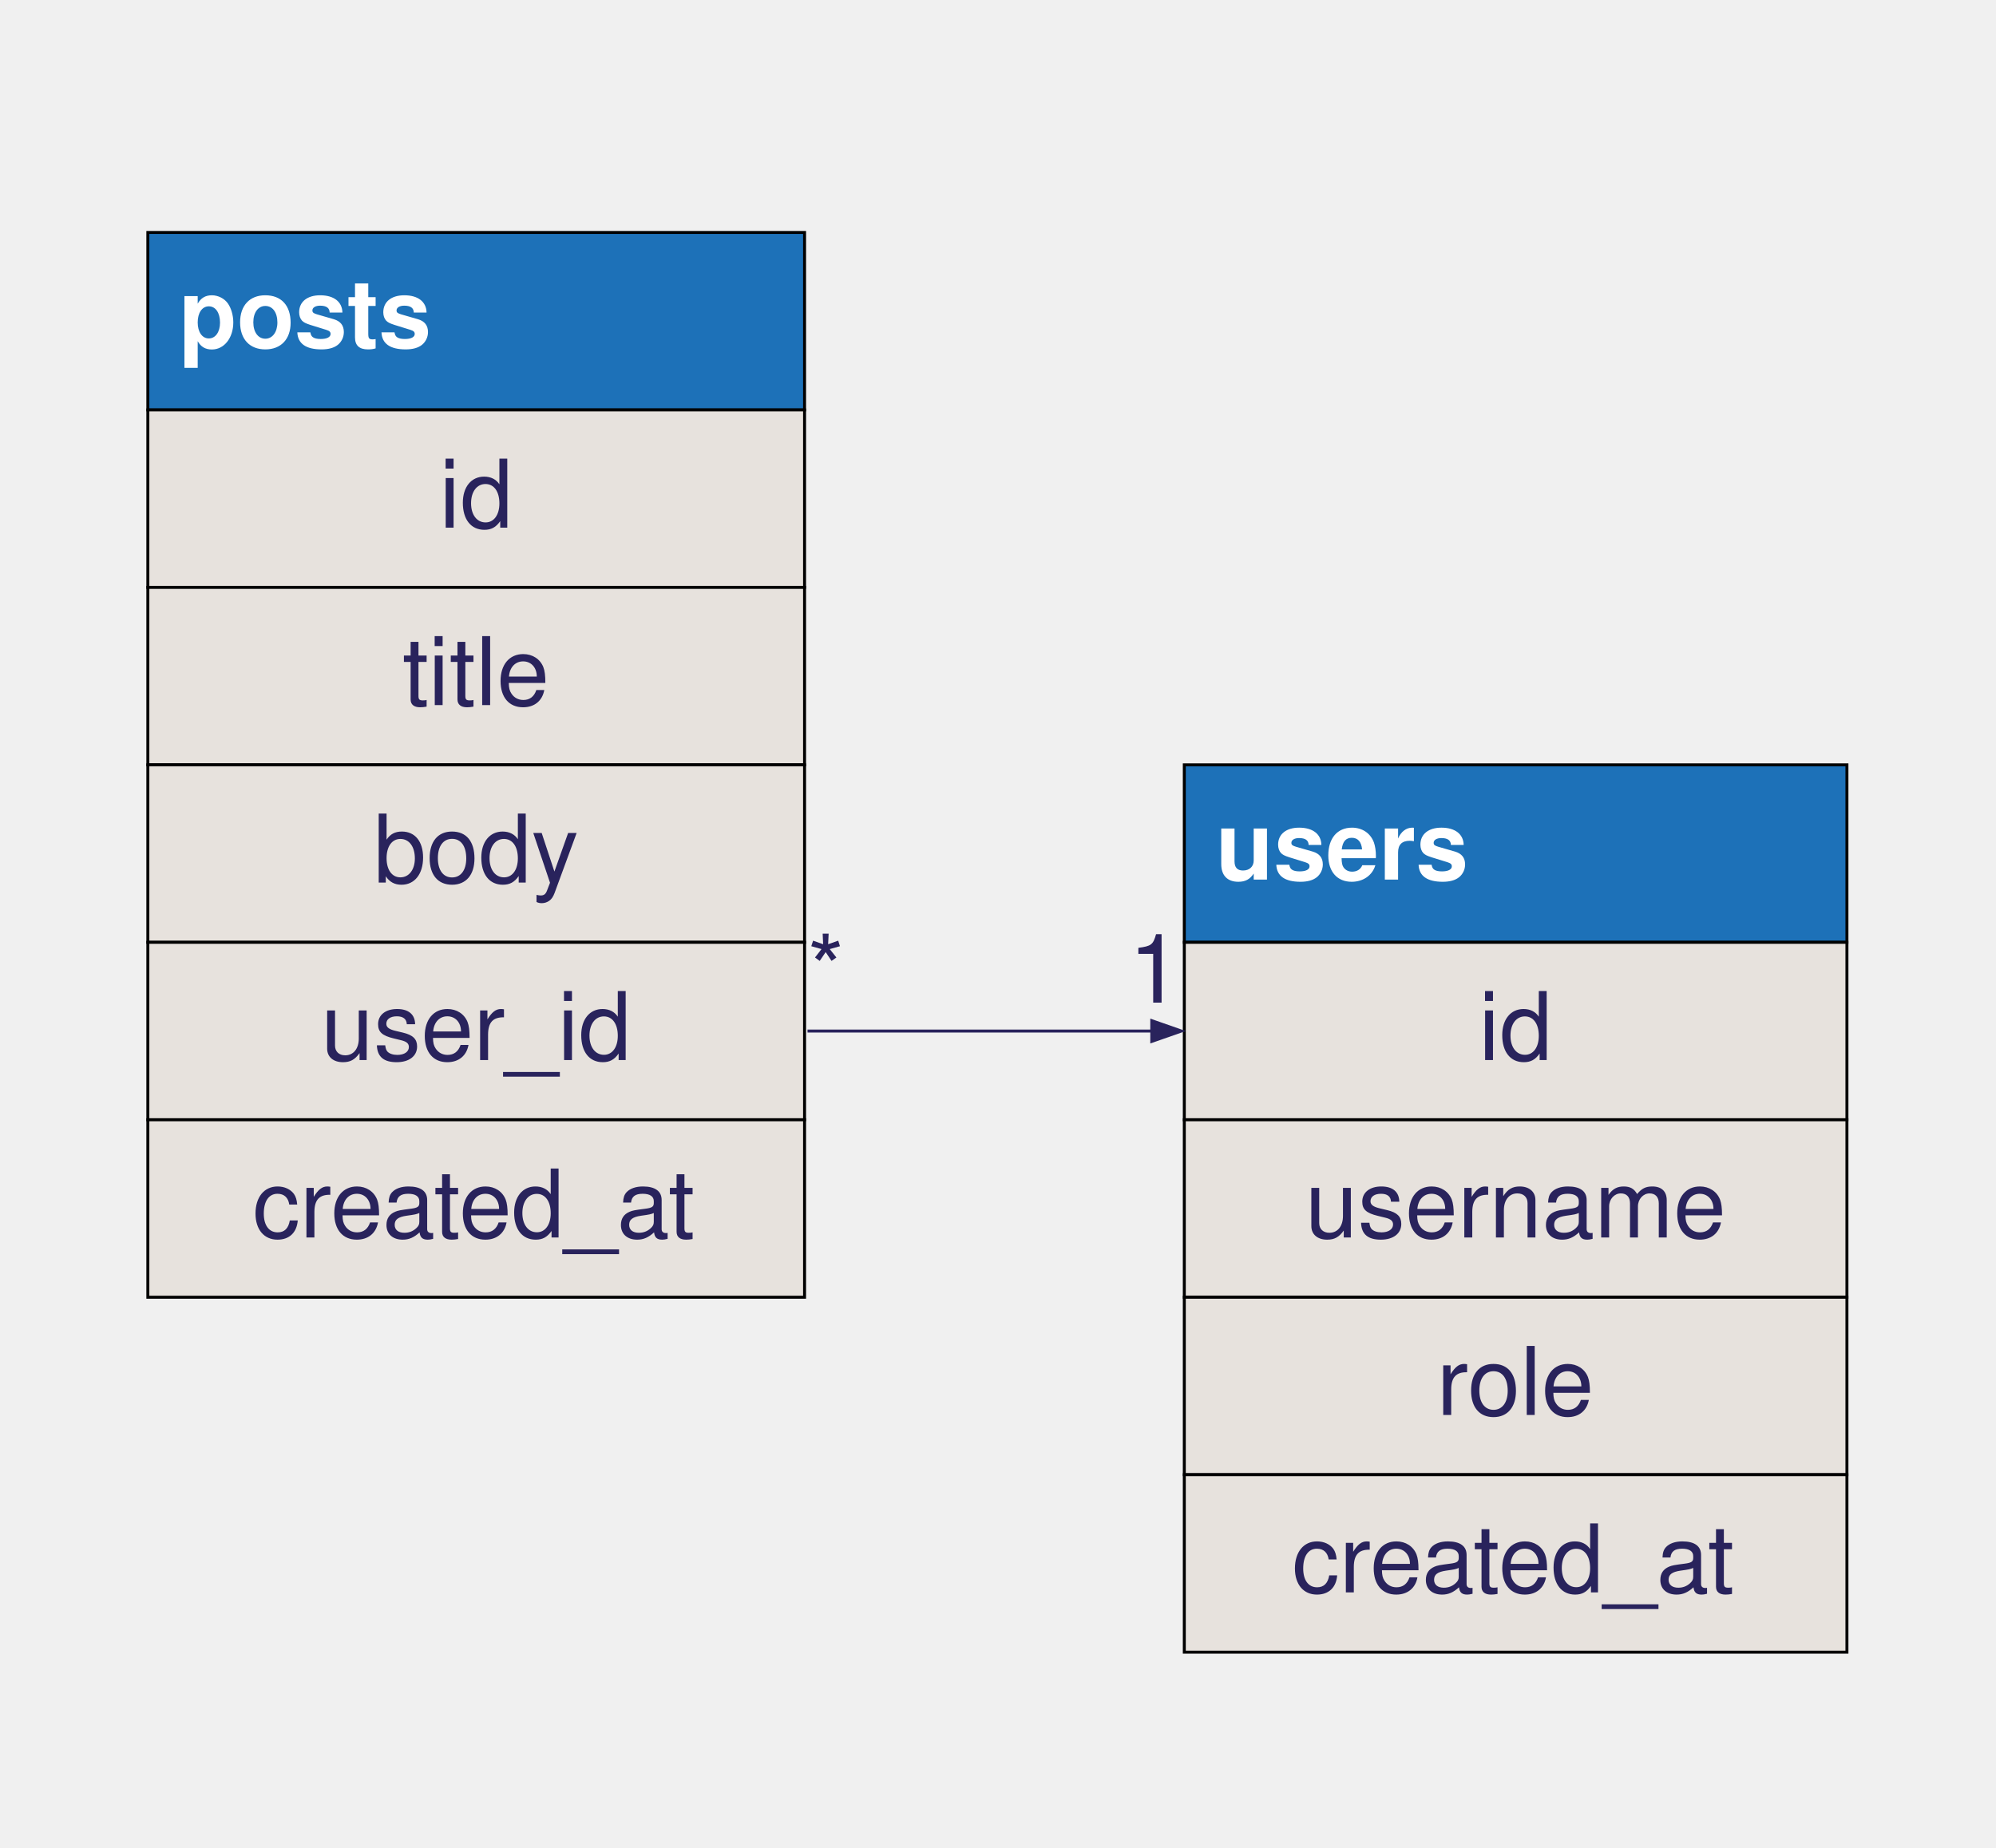
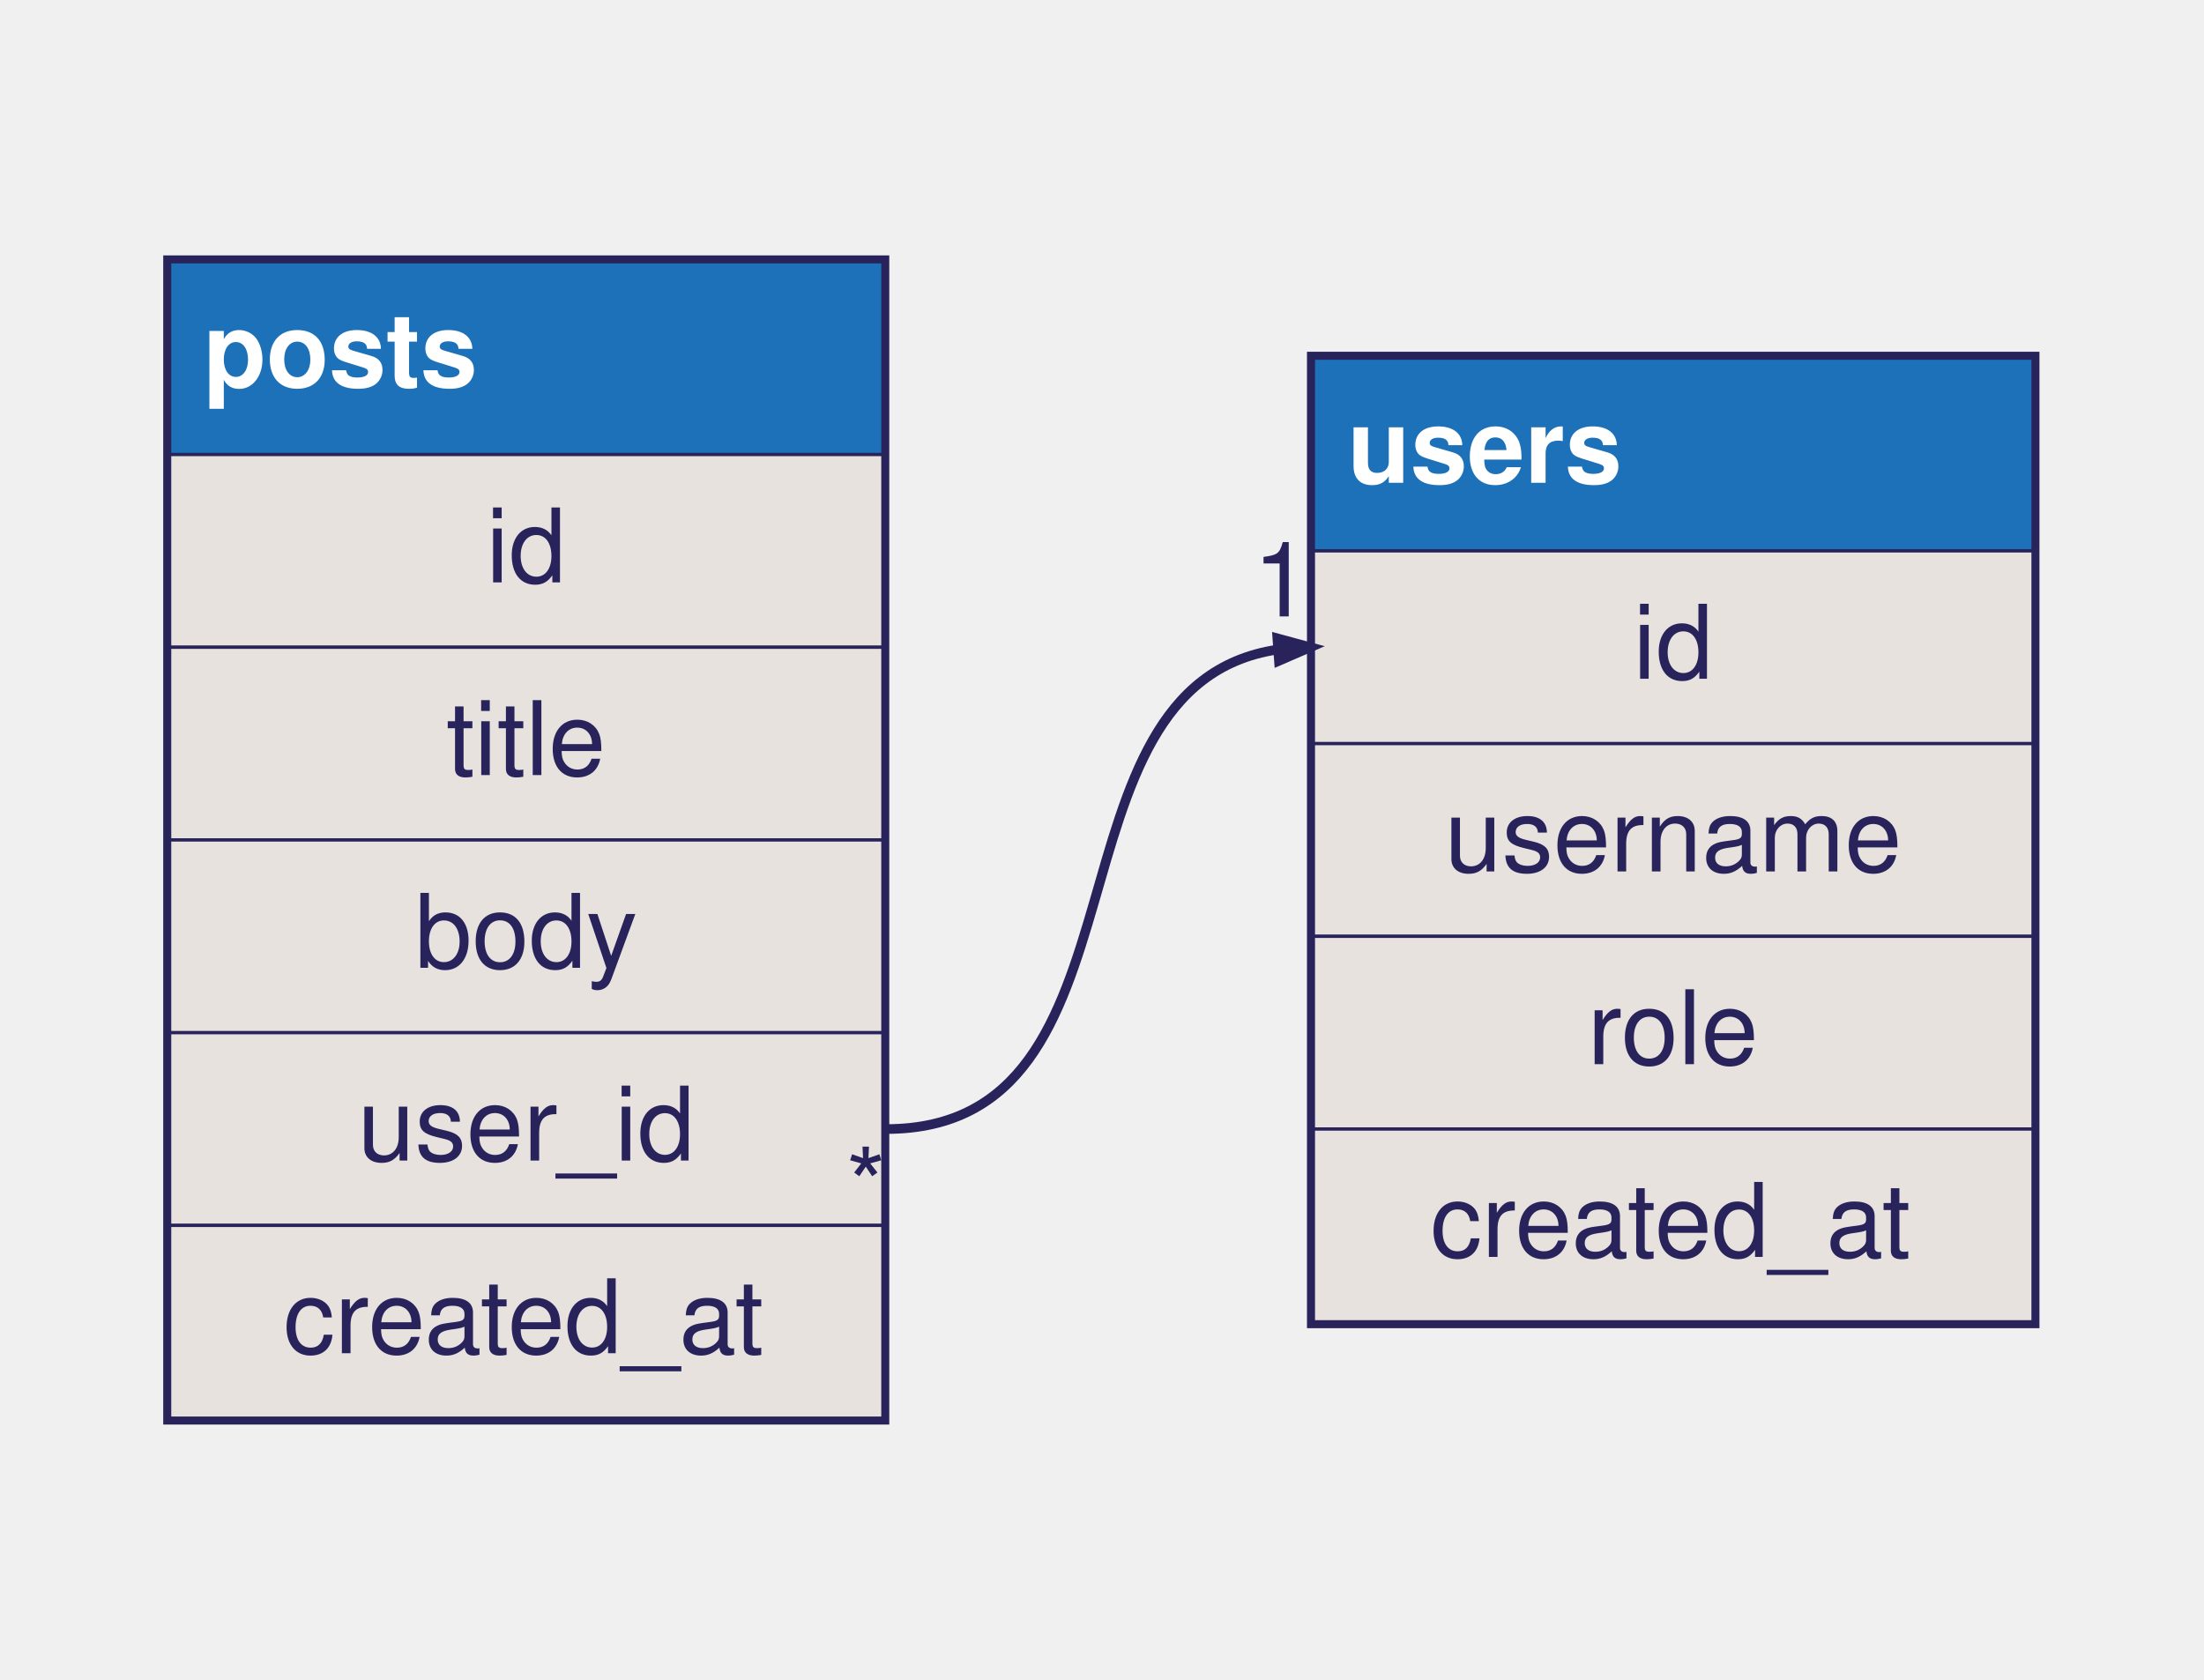
- <svg xmlns="http://www.w3.org/2000/svg" width="675pt" height="625pt" viewBox="0.00 0.00 674.74 624.69">
-   <g id="graph0" class="graph" transform="scale(1 1) rotate(0) translate(4 620.69)">
+ <svg xmlns="http://www.w3.org/2000/svg" width="686pt" height="523pt" viewBox="0.00 0.00 686.05 522.77">
+   <g id="graph0" class="graph" transform="scale(1 1) rotate(0) translate(4 518.77)">
    <g id="users" class="node">
-       <ellipse fill="none" stroke="black" stroke-width="0" cx="508.35" cy="-212.13" rx="158.28" ry="212.26" />
-       <polygon fill="#1d71b8" stroke="transparent" points="396.35,-302.13 396.35,-362.13 620.35,-362.13 620.35,-302.13 396.35,-302.13" />
-       <polygon fill="none" stroke="black" points="396.35,-302.13 396.35,-362.13 620.35,-362.13 620.35,-302.13 396.35,-302.13" />
-       <text text-anchor="start" x="406.98" y="-323.33" font-family="Helvetica,sans-Serif" font-weight="bold" font-size="32.00" fill="#ffffff">       users       </text>
-       <polygon fill="#e7e2dd" stroke="transparent" points="396.35,-242.13 396.35,-302.13 620.35,-302.13 620.35,-242.13 396.35,-242.13" />
-       <polygon fill="none" stroke="black" points="396.35,-242.13 396.35,-302.13 620.35,-302.13 620.35,-242.13 396.35,-242.13" />
-       <text text-anchor="start" x="495.9" y="-262.33" font-family="Helvetica,sans-Serif" font-size="32.00" fill="#29235c">id</text>
-       <polygon fill="#e7e2dd" stroke="transparent" points="396.35,-182.13 396.35,-242.13 620.35,-242.13 620.35,-182.13 396.35,-182.13" />
-       <polygon fill="none" stroke="black" points="396.35,-182.13 396.35,-242.13 620.35,-242.13 620.35,-182.13 396.35,-182.13" />
-       <text text-anchor="start" x="437.22" y="-202.33" font-family="Helvetica,sans-Serif" font-size="32.00" fill="#29235c">username</text>
-       <polygon fill="#e7e2dd" stroke="transparent" points="396.35,-122.13 396.35,-182.13 620.35,-182.13 620.35,-122.13 396.35,-122.13" />
-       <polygon fill="none" stroke="black" points="396.35,-122.13 396.35,-182.13 620.35,-182.13 620.35,-122.13 396.35,-122.13" />
-       <text text-anchor="start" x="481.68" y="-142.33" font-family="Helvetica,sans-Serif" font-size="32.00" fill="#29235c">role</text>
-       <polygon fill="#e7e2dd" stroke="transparent" points="396.35,-62.13 396.35,-122.13 620.35,-122.13 620.35,-62.13 396.35,-62.13" />
-       <polygon fill="none" stroke="black" points="396.35,-62.13 396.35,-122.13 620.35,-122.13 620.35,-62.13 396.35,-62.13" />
-       <text text-anchor="start" x="432.76" y="-82.33" font-family="Helvetica,sans-Serif" font-size="32.00" fill="#29235c">created_at</text>
+       <ellipse fill="none" stroke="black" stroke-width="0" cx="516.83" cy="-257.39" rx="161.44" ry="214.92" />
+       <polygon fill="#1d71b8" stroke="transparent" points="404.83,-347.39 404.83,-407.39 628.83,-407.39 628.83,-347.39 404.83,-347.39" />
+       <polygon fill="none" stroke="#29235c" points="404.83,-347.39 404.83,-407.39 628.83,-407.39 628.83,-347.39 404.83,-347.39" />
+       <text text-anchor="start" x="415.47" y="-368.59" font-family="Helvetica,sans-Serif" font-weight="bold" font-size="32.00" fill="#ffffff">       users       </text>
+       <polygon fill="#e7e2dd" stroke="transparent" points="404.83,-287.39 404.83,-347.39 628.83,-347.39 628.83,-287.39 404.83,-287.39" />
+       <polygon fill="none" stroke="#29235c" points="404.83,-287.39 404.83,-347.39 628.83,-347.39 628.83,-287.39 404.83,-287.39" />
+       <text text-anchor="start" x="504.39" y="-307.59" font-family="Helvetica,sans-Serif" font-size="32.00" fill="#29235c">id</text>
+       <polygon fill="#e7e2dd" stroke="transparent" points="404.83,-227.39 404.83,-287.39 628.83,-287.39 628.83,-227.39 404.83,-227.39" />
+       <polygon fill="none" stroke="#29235c" points="404.83,-227.39 404.83,-287.39 628.83,-287.39 628.83,-227.39 404.83,-227.39" />
+       <text text-anchor="start" x="445.71" y="-247.59" font-family="Helvetica,sans-Serif" font-size="32.00" fill="#29235c">username</text>
+       <polygon fill="#e7e2dd" stroke="transparent" points="404.83,-167.39 404.83,-227.39 628.83,-227.39 628.83,-167.39 404.83,-167.39" />
+       <polygon fill="none" stroke="#29235c" points="404.83,-167.39 404.83,-227.39 628.83,-227.39 628.83,-167.39 404.83,-167.39" />
+       <text text-anchor="start" x="490.17" y="-187.59" font-family="Helvetica,sans-Serif" font-size="32.00" fill="#29235c">role</text>
+       <polygon fill="#e7e2dd" stroke="transparent" points="404.83,-107.39 404.83,-167.39 628.83,-167.39 628.83,-107.39 404.83,-107.39" />
+       <polygon fill="none" stroke="#29235c" points="404.83,-107.39 404.83,-167.39 628.83,-167.39 628.83,-107.39 404.83,-107.39" />
+       <text text-anchor="start" x="441.25" y="-127.59" font-family="Helvetica,sans-Serif" font-size="32.00" fill="#29235c">created_at</text>
+       <polygon fill="none" stroke="#29235c" stroke-width="2" points="403.83,-106.39 403.83,-408.39 629.83,-408.39 629.83,-106.39 403.83,-106.39" />
    </g>
    <g id="posts" class="node">
-       <ellipse fill="none" stroke="black" stroke-width="0" cx="156.98" cy="-362.13" rx="156.96" ry="254.62" />
-       <polygon fill="#1d71b8" stroke="transparent" points="45.98,-482.13 45.98,-542.13 267.98,-542.13 267.98,-482.13 45.98,-482.13" />
-       <polygon fill="none" stroke="black" points="45.98,-482.13 45.98,-542.13 267.98,-542.13 267.98,-482.13 45.98,-482.13" />
-       <text text-anchor="start" x="56.49" y="-503.33" font-family="Helvetica,sans-Serif" font-weight="bold" font-size="32.00" fill="#ffffff">       posts       </text>
-       <polygon fill="#e7e2dd" stroke="transparent" points="45.98,-422.13 45.98,-482.13 267.98,-482.13 267.98,-422.13 45.98,-422.13" />
-       <polygon fill="none" stroke="black" points="45.98,-422.13 45.98,-482.13 267.98,-482.13 267.98,-422.13 45.98,-422.13" />
-       <text text-anchor="start" x="144.53" y="-442.33" font-family="Helvetica,sans-Serif" font-size="32.00" fill="#29235c">id</text>
-       <polygon fill="#e7e2dd" stroke="transparent" points="45.98,-362.13 45.98,-422.13 267.98,-422.13 267.98,-362.13 45.98,-362.13" />
-       <polygon fill="none" stroke="black" points="45.98,-362.13 45.98,-422.13 267.98,-422.13 267.98,-362.13 45.98,-362.13" />
-       <text text-anchor="start" x="132.09" y="-382.33" font-family="Helvetica,sans-Serif" font-size="32.00" fill="#29235c">title</text>
-       <polygon fill="#e7e2dd" stroke="transparent" points="45.98,-302.13 45.98,-362.13 267.98,-362.13 267.98,-302.13 45.98,-302.13" />
-       <polygon fill="none" stroke="black" points="45.98,-302.13 45.98,-362.13 267.98,-362.13 267.98,-302.13 45.98,-302.13" />
-       <text text-anchor="start" x="122.29" y="-322.33" font-family="Helvetica,sans-Serif" font-size="32.00" fill="#29235c">body</text>
-       <polygon fill="#e7e2dd" stroke="transparent" points="45.98,-242.13 45.98,-302.13 267.98,-302.13 267.98,-242.13 45.98,-242.13" />
-       <polygon fill="none" stroke="black" points="45.98,-242.13 45.98,-302.13 267.98,-302.13 267.98,-242.13 45.98,-242.13" />
-       <text text-anchor="start" x="104.52" y="-262.33" font-family="Helvetica,sans-Serif" font-size="32.00" fill="#29235c">user_id</text>
-       <polygon fill="#e7e2dd" stroke="transparent" points="45.98,-182.13 45.98,-242.13 267.98,-242.13 267.98,-182.13 45.98,-182.13" />
-       <polygon fill="none" stroke="black" points="45.98,-182.13 45.98,-242.13 267.98,-242.13 267.98,-182.13 45.98,-182.13" />
-       <text text-anchor="start" x="81.39" y="-202.33" font-family="Helvetica,sans-Serif" font-size="32.00" fill="#29235c">created_at</text>
+       <ellipse fill="none" stroke="black" stroke-width="0" cx="159.81" cy="-257.39" rx="159.61" ry="257.27" />
+       <polygon fill="#1d71b8" stroke="transparent" points="48.81,-377.39 48.81,-437.39 270.81,-437.39 270.81,-377.39 48.81,-377.39" />
+       <polygon fill="none" stroke="#29235c" points="48.81,-377.39 48.81,-437.39 270.81,-437.39 270.81,-377.39 48.81,-377.39" />
+       <text text-anchor="start" x="59.32" y="-398.59" font-family="Helvetica,sans-Serif" font-weight="bold" font-size="32.00" fill="#ffffff">       posts       </text>
+       <polygon fill="#e7e2dd" stroke="transparent" points="48.81,-317.39 48.81,-377.39 270.81,-377.39 270.81,-317.39 48.81,-317.39" />
+       <polygon fill="none" stroke="#29235c" points="48.81,-317.39 48.81,-377.39 270.81,-377.39 270.81,-317.39 48.81,-317.39" />
+       <text text-anchor="start" x="147.36" y="-337.59" font-family="Helvetica,sans-Serif" font-size="32.00" fill="#29235c">id</text>
+       <polygon fill="#e7e2dd" stroke="transparent" points="48.81,-257.39 48.81,-317.39 270.81,-317.39 270.81,-257.39 48.81,-257.39" />
+       <polygon fill="none" stroke="#29235c" points="48.81,-257.39 48.81,-317.39 270.81,-317.39 270.81,-257.39 48.81,-257.39" />
+       <text text-anchor="start" x="134.92" y="-277.59" font-family="Helvetica,sans-Serif" font-size="32.00" fill="#29235c">title</text>
+       <polygon fill="#e7e2dd" stroke="transparent" points="48.81,-197.39 48.81,-257.39 270.81,-257.39 270.81,-197.39 48.81,-197.39" />
+       <polygon fill="none" stroke="#29235c" points="48.81,-197.39 48.81,-257.39 270.81,-257.39 270.81,-197.39 48.81,-197.39" />
+       <text text-anchor="start" x="125.12" y="-217.59" font-family="Helvetica,sans-Serif" font-size="32.00" fill="#29235c">body</text>
+       <polygon fill="#e7e2dd" stroke="transparent" points="48.81,-137.39 48.81,-197.39 270.81,-197.39 270.81,-137.39 48.81,-137.39" />
+       <polygon fill="none" stroke="#29235c" points="48.81,-137.39 48.81,-197.39 270.81,-197.39 270.81,-137.39 48.81,-137.39" />
+       <text text-anchor="start" x="107.35" y="-157.59" font-family="Helvetica,sans-Serif" font-size="32.00" fill="#29235c">user_id</text>
+       <polygon fill="#e7e2dd" stroke="transparent" points="48.81,-77.39 48.81,-137.39 270.81,-137.39 270.81,-77.39 48.81,-77.39" />
+       <polygon fill="none" stroke="#29235c" points="48.81,-77.39 48.81,-137.39 270.81,-137.39 270.81,-77.39 48.81,-77.39" />
+       <text text-anchor="start" x="84.22" y="-97.59" font-family="Helvetica,sans-Serif" font-size="32.00" fill="#29235c">created_at</text>
+       <polygon fill="none" stroke="#29235c" stroke-width="2" points="47.81,-76.39 47.81,-438.39 271.81,-438.39 271.81,-76.39 47.81,-76.39" />
    </g>
-     <g id="edge1" class="edge">
-       <path fill="none" stroke="#29235c" d="M268.98,-272.13C321.63,-272.13 337.26,-272.13 385.29,-272.13" />
-       <polygon fill="#29235c" stroke="#29235c" points="385.35,-275.63 395.35,-272.13 385.35,-268.63 385.35,-275.63" />
-       <text text-anchor="middle" x="386.45" y="-281.73" font-family="Helvetica,sans-Serif" font-size="32.00" fill="#29235c">1</text>
-       <text text-anchor="middle" x="275.2" y="-281.73" font-family="Helvetica,sans-Serif" font-size="32.00" fill="#29235c">*</text>
+     <g id="edge2" class="edge">
+       <path fill="none" stroke="#29235c" stroke-width="3" d="M271.81,-167.39C356.98,-167.39 318.53,-305.33 393.56,-316.65" />
+       <polygon fill="#29235c" stroke="#29235c" stroke-width="3" points="393.61,-320.16 403.83,-317.39 394.11,-313.18 393.61,-320.16" />
+       <text text-anchor="middle" x="394.94" y="-326.99" font-family="Helvetica,sans-Serif" font-size="32.00" fill="#29235c">1</text>
+       <text text-anchor="middle" x="265.58" y="-138.59" font-family="Helvetica,sans-Serif" font-size="32.00" fill="#29235c">*</text>
    </g>
  </g>
</svg>
